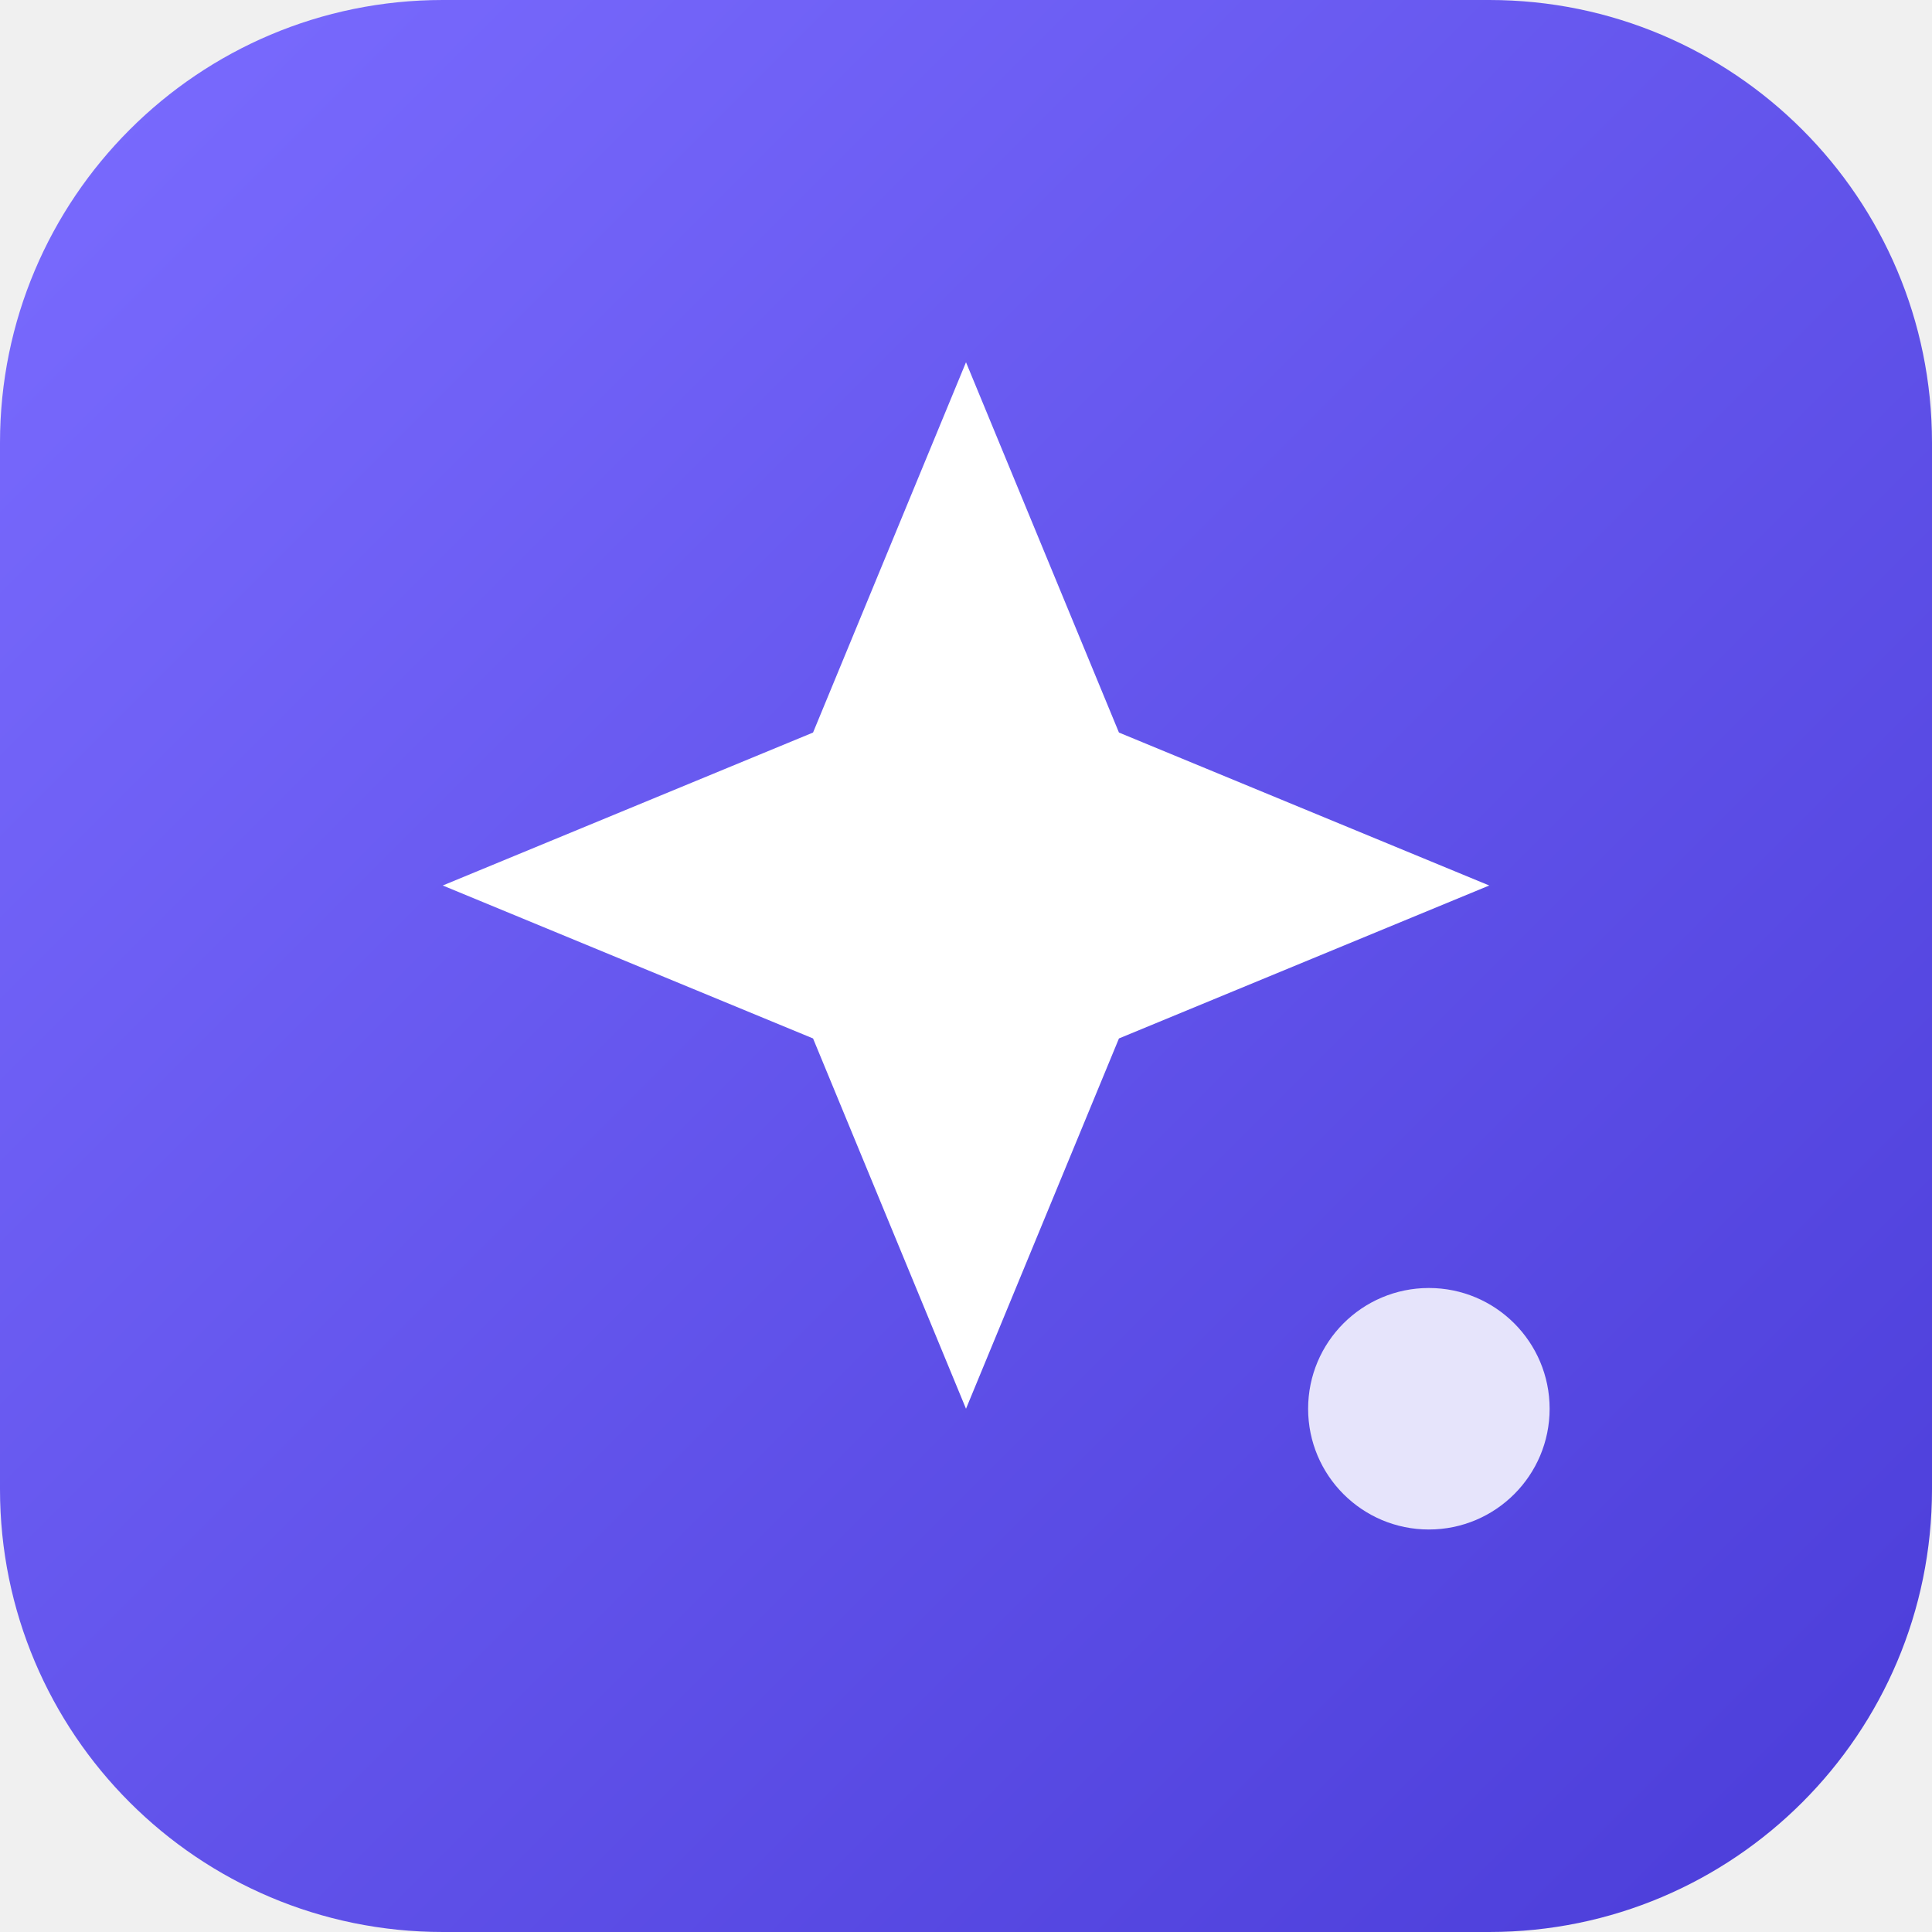
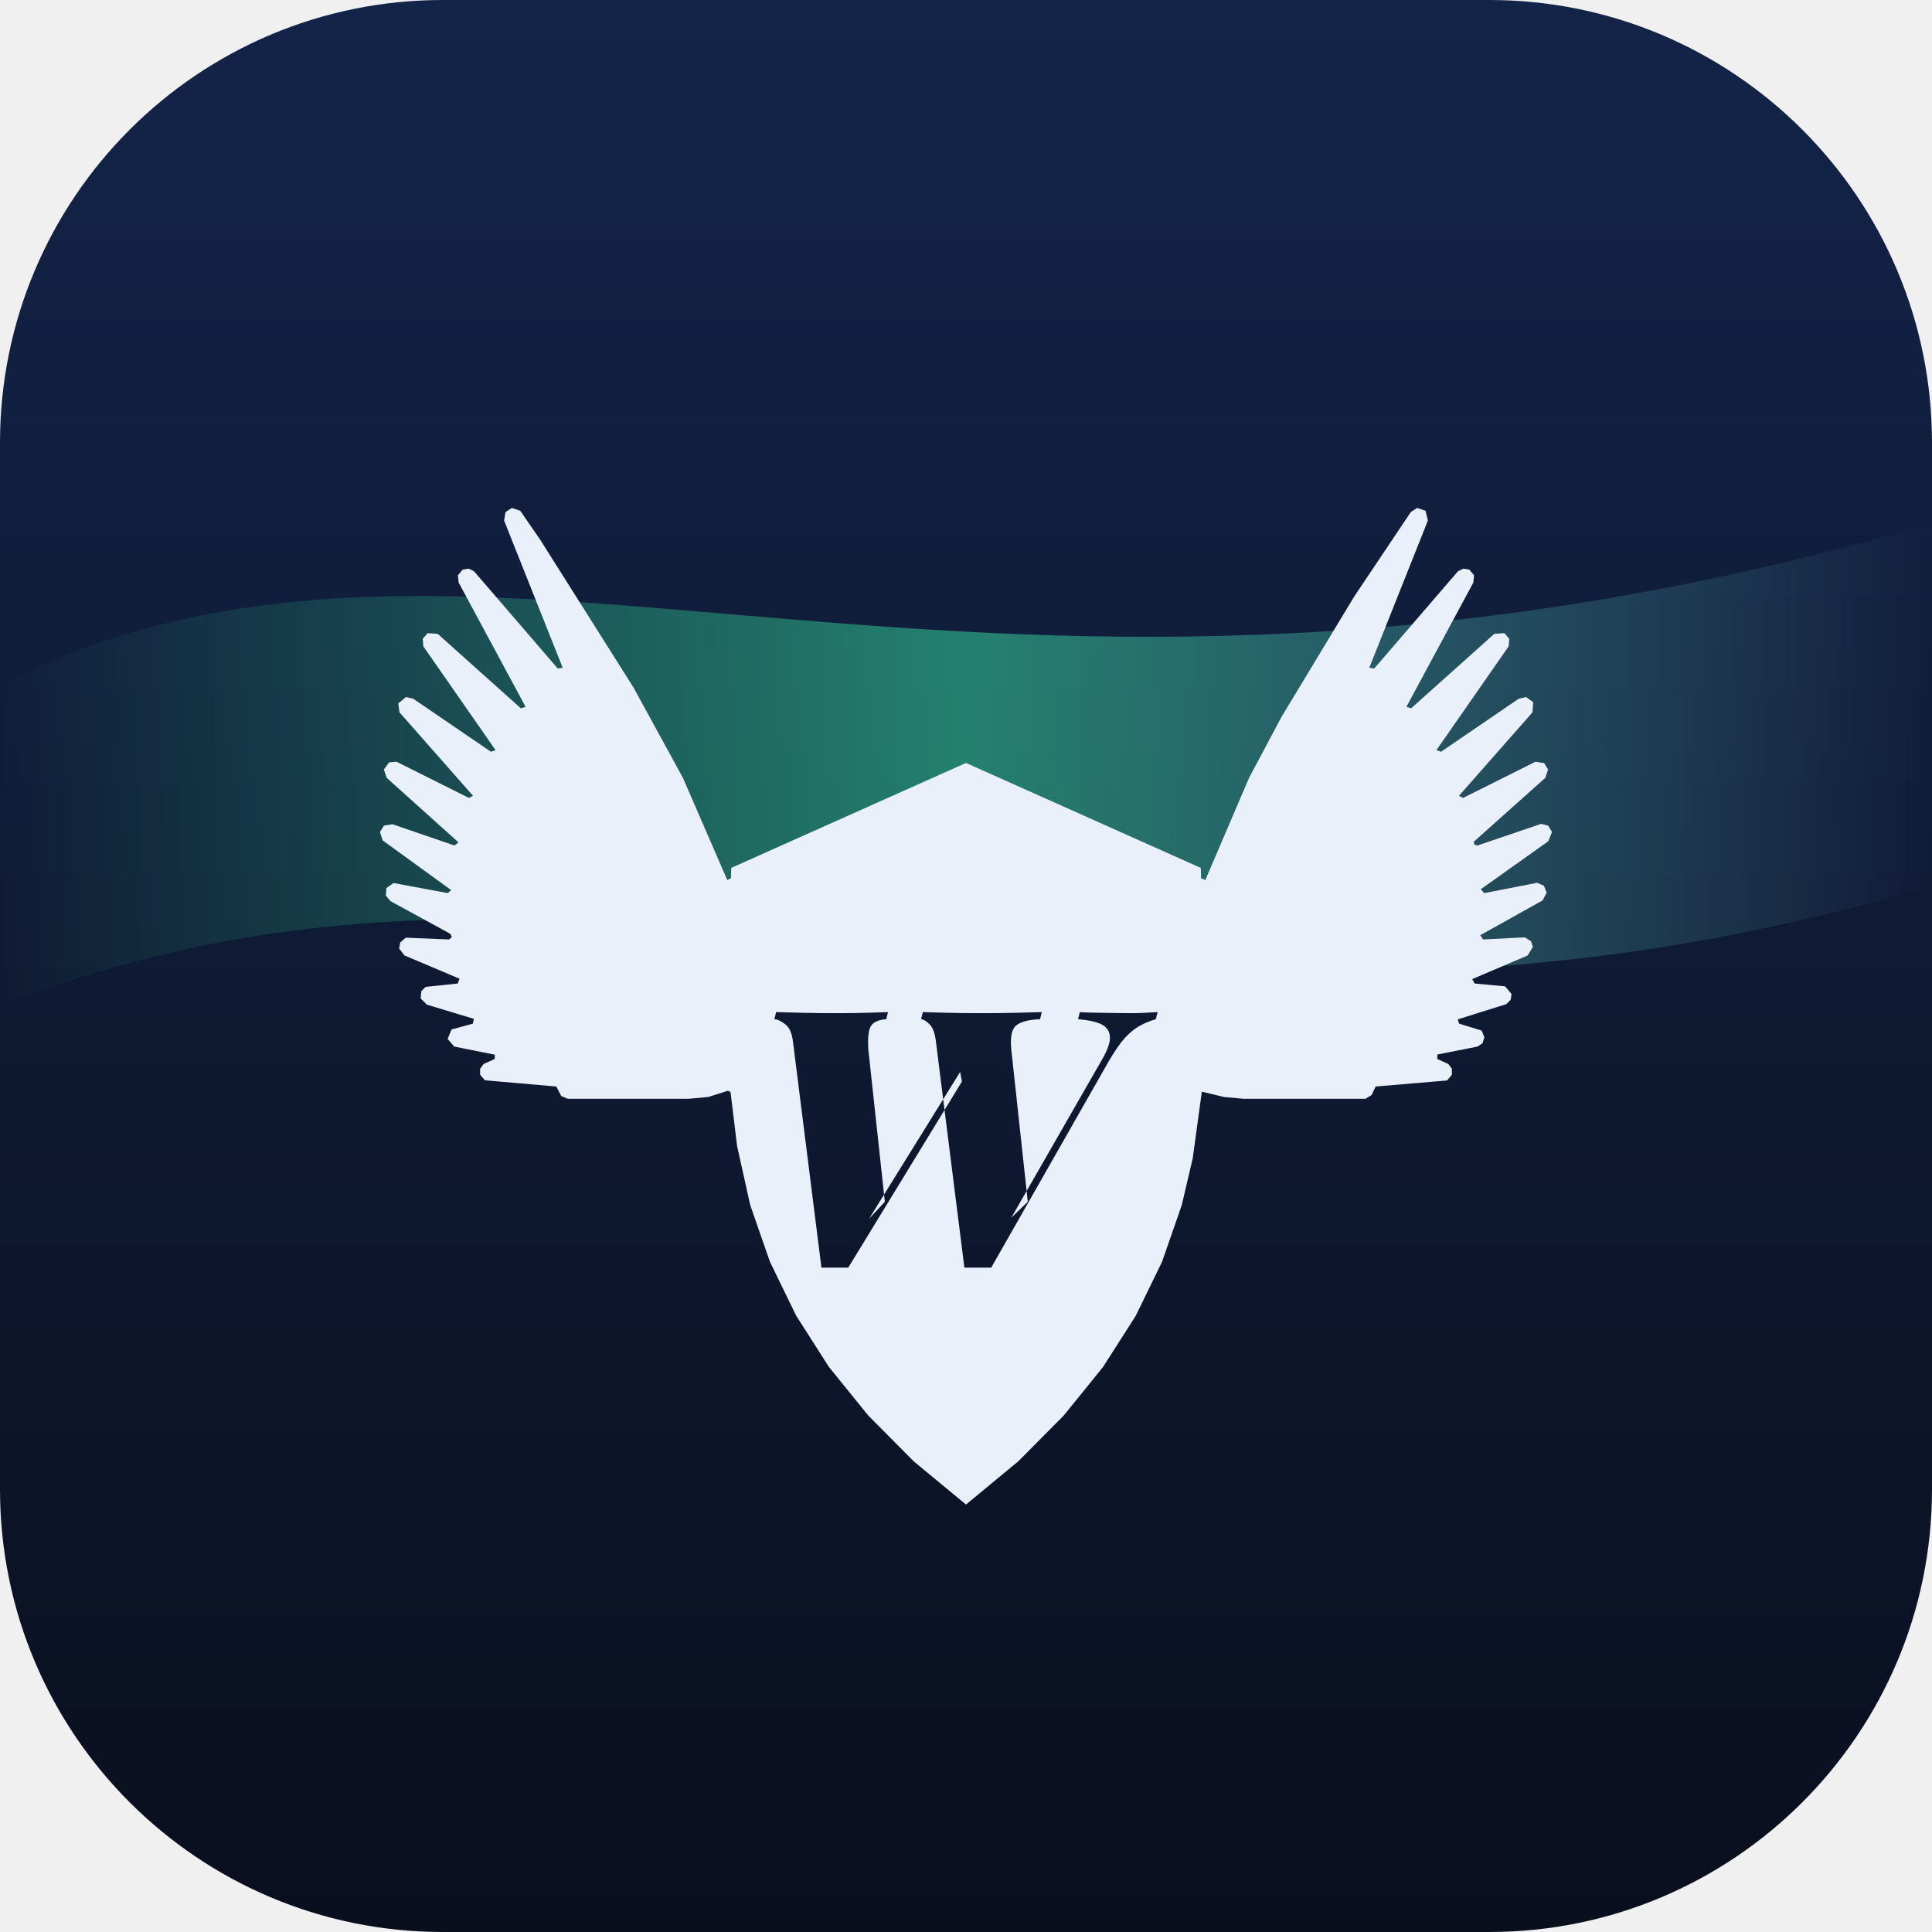
<svg xmlns="http://www.w3.org/2000/svg" viewBox="0 0 96 96">
  <defs>
-     <linearGradient id="g" x1="0" y1="0" x2="1" y2="1">
-       <stop offset="0" stop-color="#7b6cff" />
-       <stop offset="1" stop-color="#4a3cd8" />
+     <linearGradient id="n" x1="0" y1="0" x2="0" y2="1">
+       <stop offset="0" stop-color="#132449" />
+       <stop offset="1" stop-color="#0A0F1E" />
+     </linearGradient>
+     <linearGradient id="a" x1="0" y1="0" x2="1" y2="0">
+       <stop offset="0" stop-color="#34D399" stop-opacity=".0" />
+       <stop offset=".5" stop-color="#34D399" stop-opacity=".55" />
+       <stop offset="1" stop-color="#7FE6F4" stop-opacity=".0" />
    </linearGradient>
  </defs>
-   <rect width="96" height="96" rx="22" fill="url(#g)" />
-   <path d="M48 18l7.6 18.4L74 44l-18.4 7.6L48 70l-7.6-18.4L22 44l18.4-7.6z" fill="#fff" />
-   <circle cx="71" cy="70" r="6" fill="#fff" opacity=".85" />
+   <rect width="96" height="96" rx="22" fill="url(#n)" />
+   <path d="M0 34 C24 22 48 40 96 26 L96 44 C56 56 30 38 0 50 Z" fill="url(#a)" />
+   <g transform="translate(0.35 2.35) scale(0.8824)">
+     <path fill="#EAF0FA" stroke="none" fill-rule="evenodd" d="M24.96,49.92L25.05,50.1L24.9,50.24L22.45,50.14L22.14,50.41L22.08,50.75L22.38,51.14L25.48,52.45L25.38,52.72L23.57,52.91L23.33,53.15L23.29,53.56L23.64,53.91L26.29,54.71L26.23,54.98L25.03,55.31L24.81,55.84L25.18,56.27L27.47,56.73L27.46,56.97L26.84,57.25L26.64,57.52L26.64,57.86L26.91,58.17L30.93,58.52L31.21,59.06L31.58,59.21L38.38,59.21L39.49,59.11L40.58,58.76L40.74,58.82L41.11,61.87L41.85,65.2L42.96,68.39L44.44,71.43L46.28,74.31L48.49,77.04L51.06,79.63L54,82.06L56.94,79.63L59.51,77.04L61.72,74.31L63.56,71.43L65.04,68.39L66.15,65.2L66.77,62.55L67.28,58.81L68.52,59.11L69.62,59.21L76.5,59.21L76.84,59L77.07,58.52L81.09,58.18L81.36,57.86L81.36,57.52L81.16,57.25L80.54,56.97L80.54,56.72L82.81,56.27L83.09,56.08L83.19,55.75L83.04,55.37L81.77,54.98L81.69,54.74L84.43,53.88L84.67,53.64L84.72,53.31L84.36,52.88L82.64,52.72L82.51,52.47L85.63,51.14L85.92,50.66L85.82,50.34L85.47,50.12L83.12,50.24L82.96,50L86.47,48.04L86.7,47.6L86.54,47.21L86.16,47.05L83.18,47.63L82.99,47.41L86.79,44.71L87,44.18L86.78,43.83L86.38,43.73L82.8,44.95L82.63,44.9L82.59,44.74L86.62,41.14L86.78,40.67L86.56,40.31L86.07,40.23L81.99,42.27L81.76,42.15L85.9,37.45L85.94,36.88L85.54,36.59L85.13,36.68L80.75,39.67L80.49,39.58L84.56,33.73L84.59,33.31L84.32,32.99L83.75,33.03L79.07,37.22L78.8,37.14L82.57,30.14L82.61,29.73L82.34,29.41L82,29.36L81.7,29.51L76.99,34.98L76.71,34.94L80.01,26.65L79.88,26.1L79.4,25.94L79.05,26.17L75.86,30.93L71.76,37.72L69.94,41.14L67.48,46.89L67.24,46.8L67.22,46.21L54,40.3L40.78,46.21L40.77,46.78L40.56,46.9L38.06,41.14L35.27,36.04L30.03,27.74L28.9,26.1L28.43,25.94L28.07,26.17L27.99,26.65L31.29,34.94L31.01,34.98L26.3,29.51L26,29.36L25.66,29.41L25.39,29.73L25.43,30.14L29.2,37.14L28.93,37.22L24.25,33.03L23.68,32.99L23.41,33.31L23.44,33.73L27.51,39.58L27.25,39.67L22.87,36.68L22.46,36.59L22.03,36.95L22.1,37.45L26.24,42.15L26.01,42.27L21.93,40.23L21.51,40.27L21.22,40.67L21.38,41.14L25.42,44.77L25.2,44.95L21.7,43.75L21.22,43.83L21,44.19L21.15,44.66L25.01,47.46L24.82,47.63L21.76,47.06L21.36,47.35L21.33,47.77L21.59,48.08Z M53.77 58.24 47.37 68.72H45.86L44.26 56.02Q44.18 55.3 43.84 55.03Q43.49 54.75 43.21 54.73L43.31 54.33Q43.9 54.35 44.84 54.37Q45.78 54.39 46.7 54.39Q47.61 54.39 48.36 54.37Q49.11 54.35 49.61 54.33L49.51 54.73Q48.9 54.77 48.67 55.08Q48.44 55.38 48.5 56.43L49.43 65.01L48.54 65.97L53.67 57.7ZM61.68 56.97Q62.16 56.13 62.1 55.66Q62.04 55.2 61.57 54.99Q61.09 54.79 60.31 54.73L60.41 54.33Q60.61 54.35 61.15 54.36Q61.68 54.37 62.3 54.38Q62.91 54.39 63.27 54.39Q63.7 54.39 64.08 54.37Q64.47 54.35 64.79 54.33L64.69 54.73Q64.2 54.87 63.79 55.1Q63.38 55.32 62.95 55.78Q62.53 56.25 62.02 57.13L55.42 68.72H53.91L52.31 56.02Q52.23 55.3 51.96 55.03Q51.69 54.75 51.47 54.73L51.57 54.33Q52.11 54.35 53 54.37Q53.89 54.39 54.76 54.39Q55.85 54.39 56.77 54.37Q57.68 54.35 58.27 54.33L58.17 54.73Q57.2 54.77 56.83 55.08Q56.45 55.38 56.55 56.43L57.48 65.01L56.55 65.91Z" />
+   </g>
</svg>
